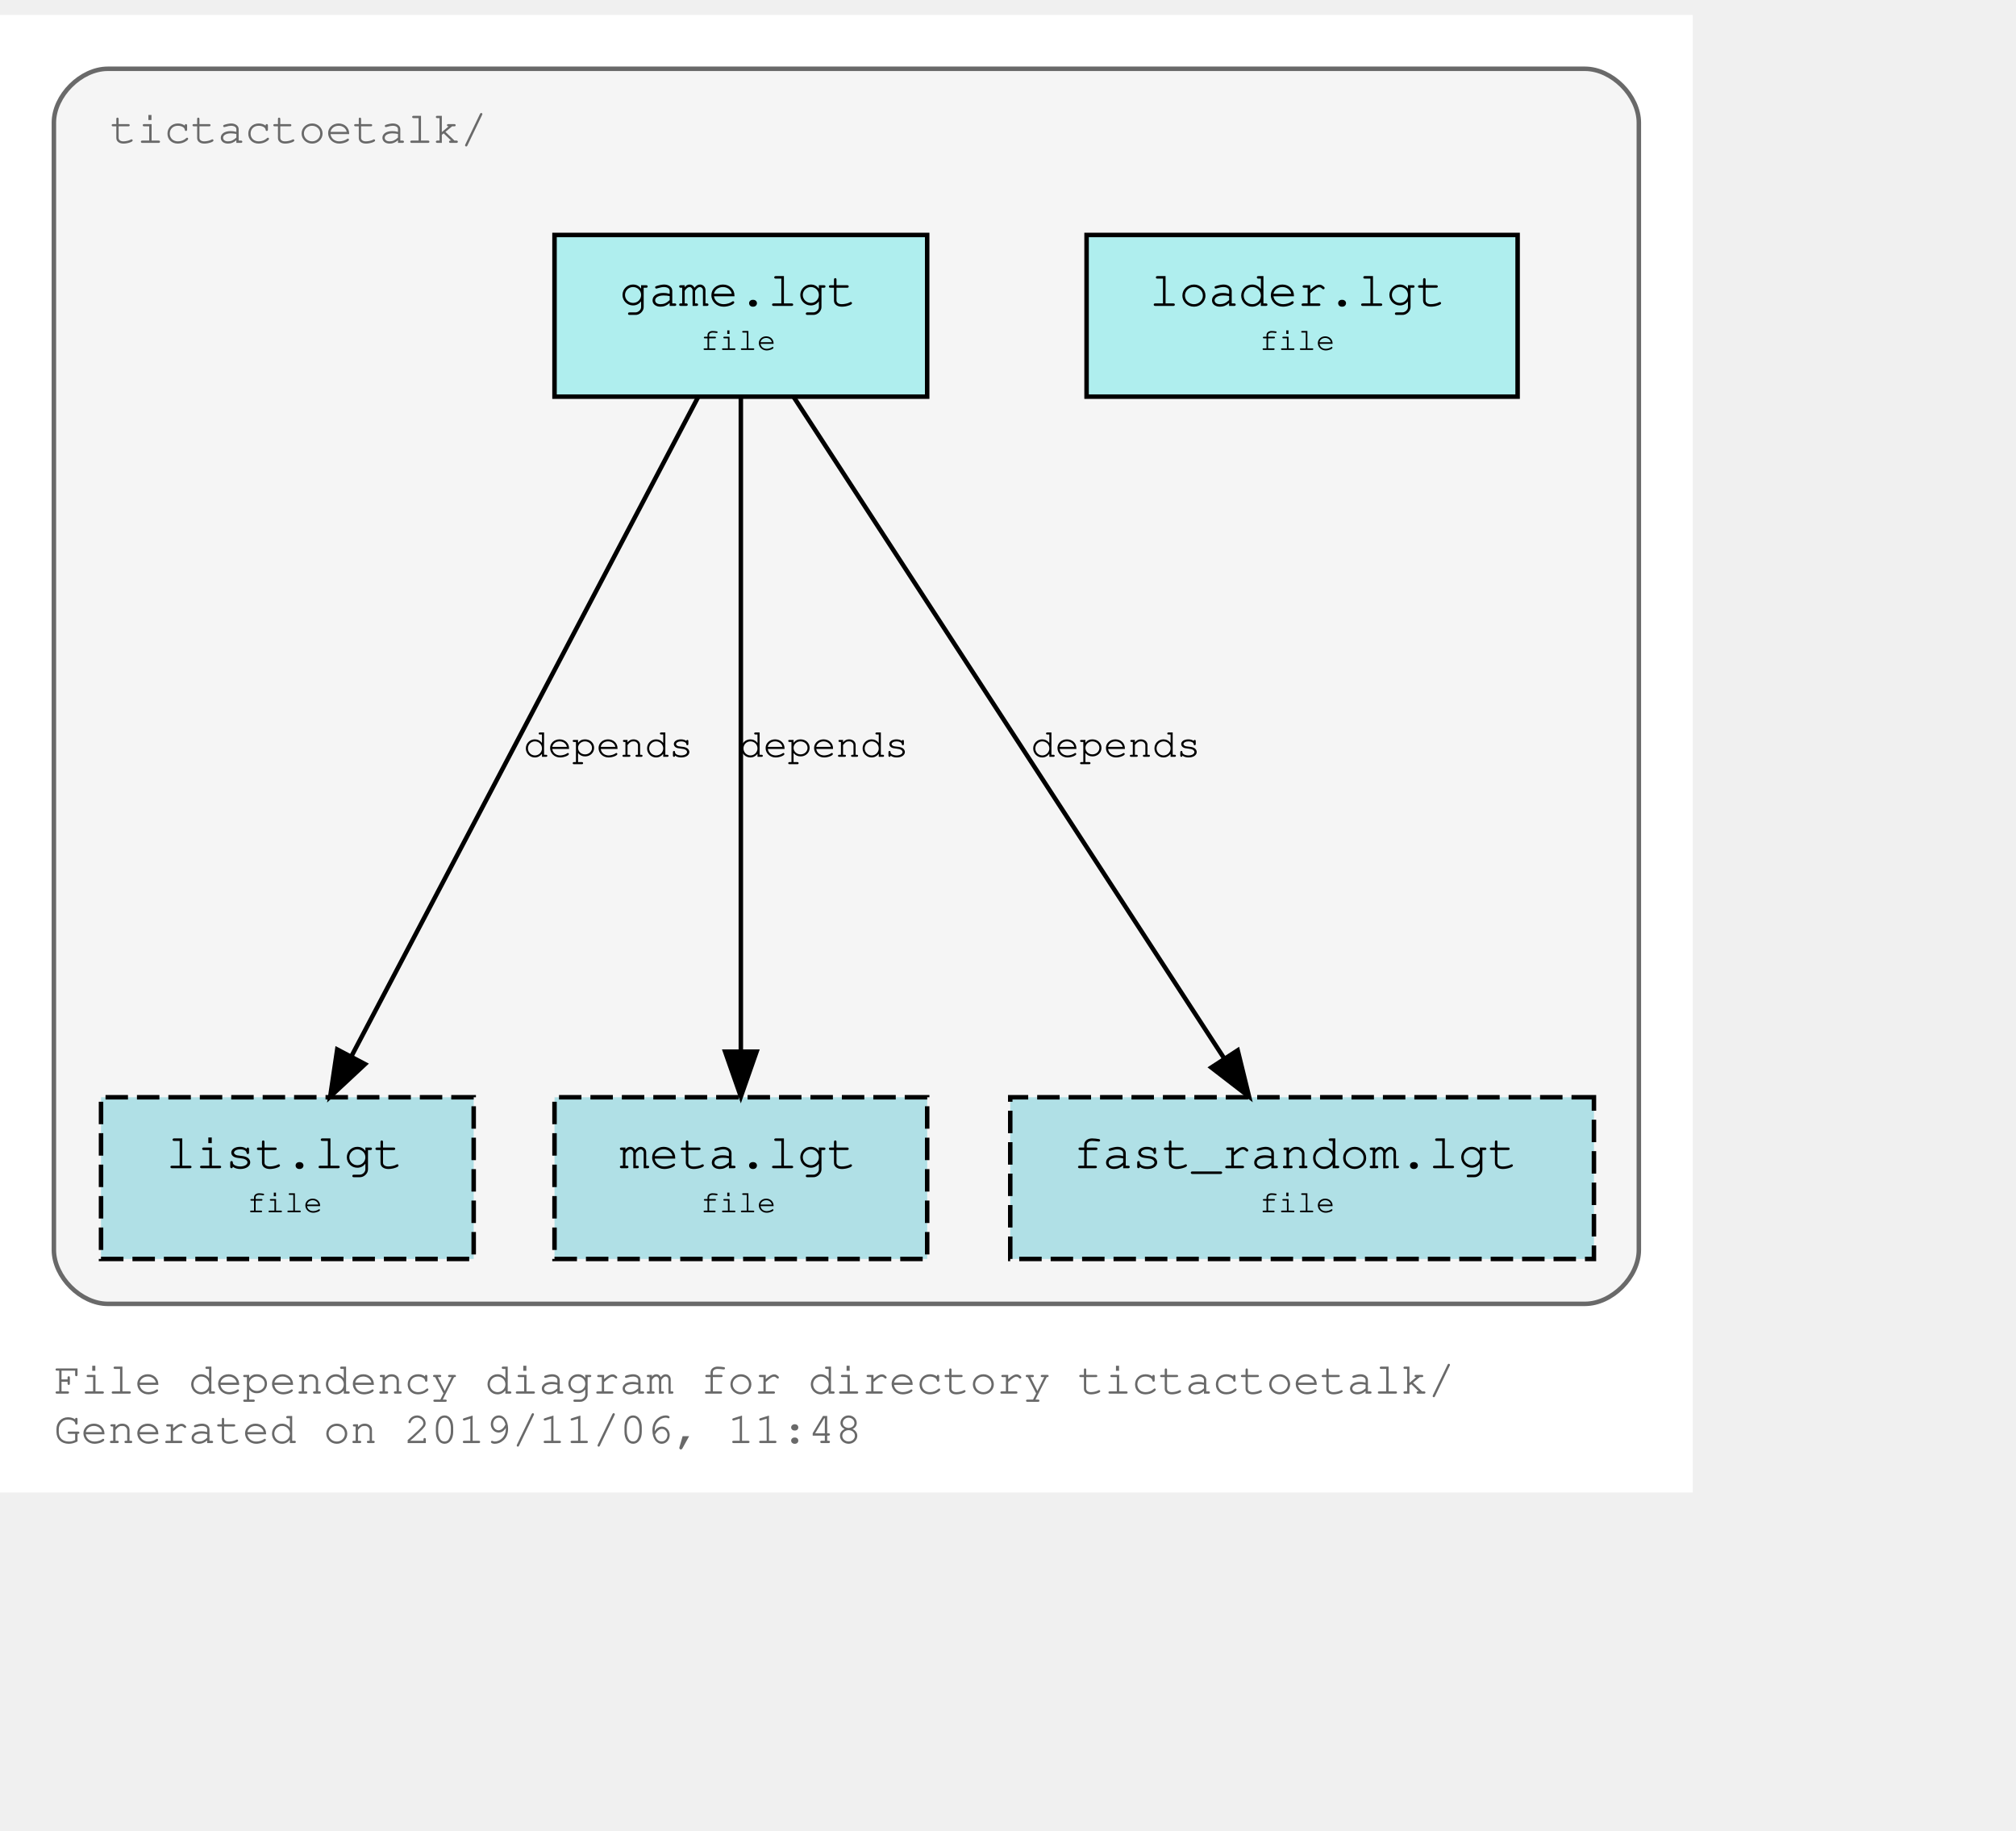
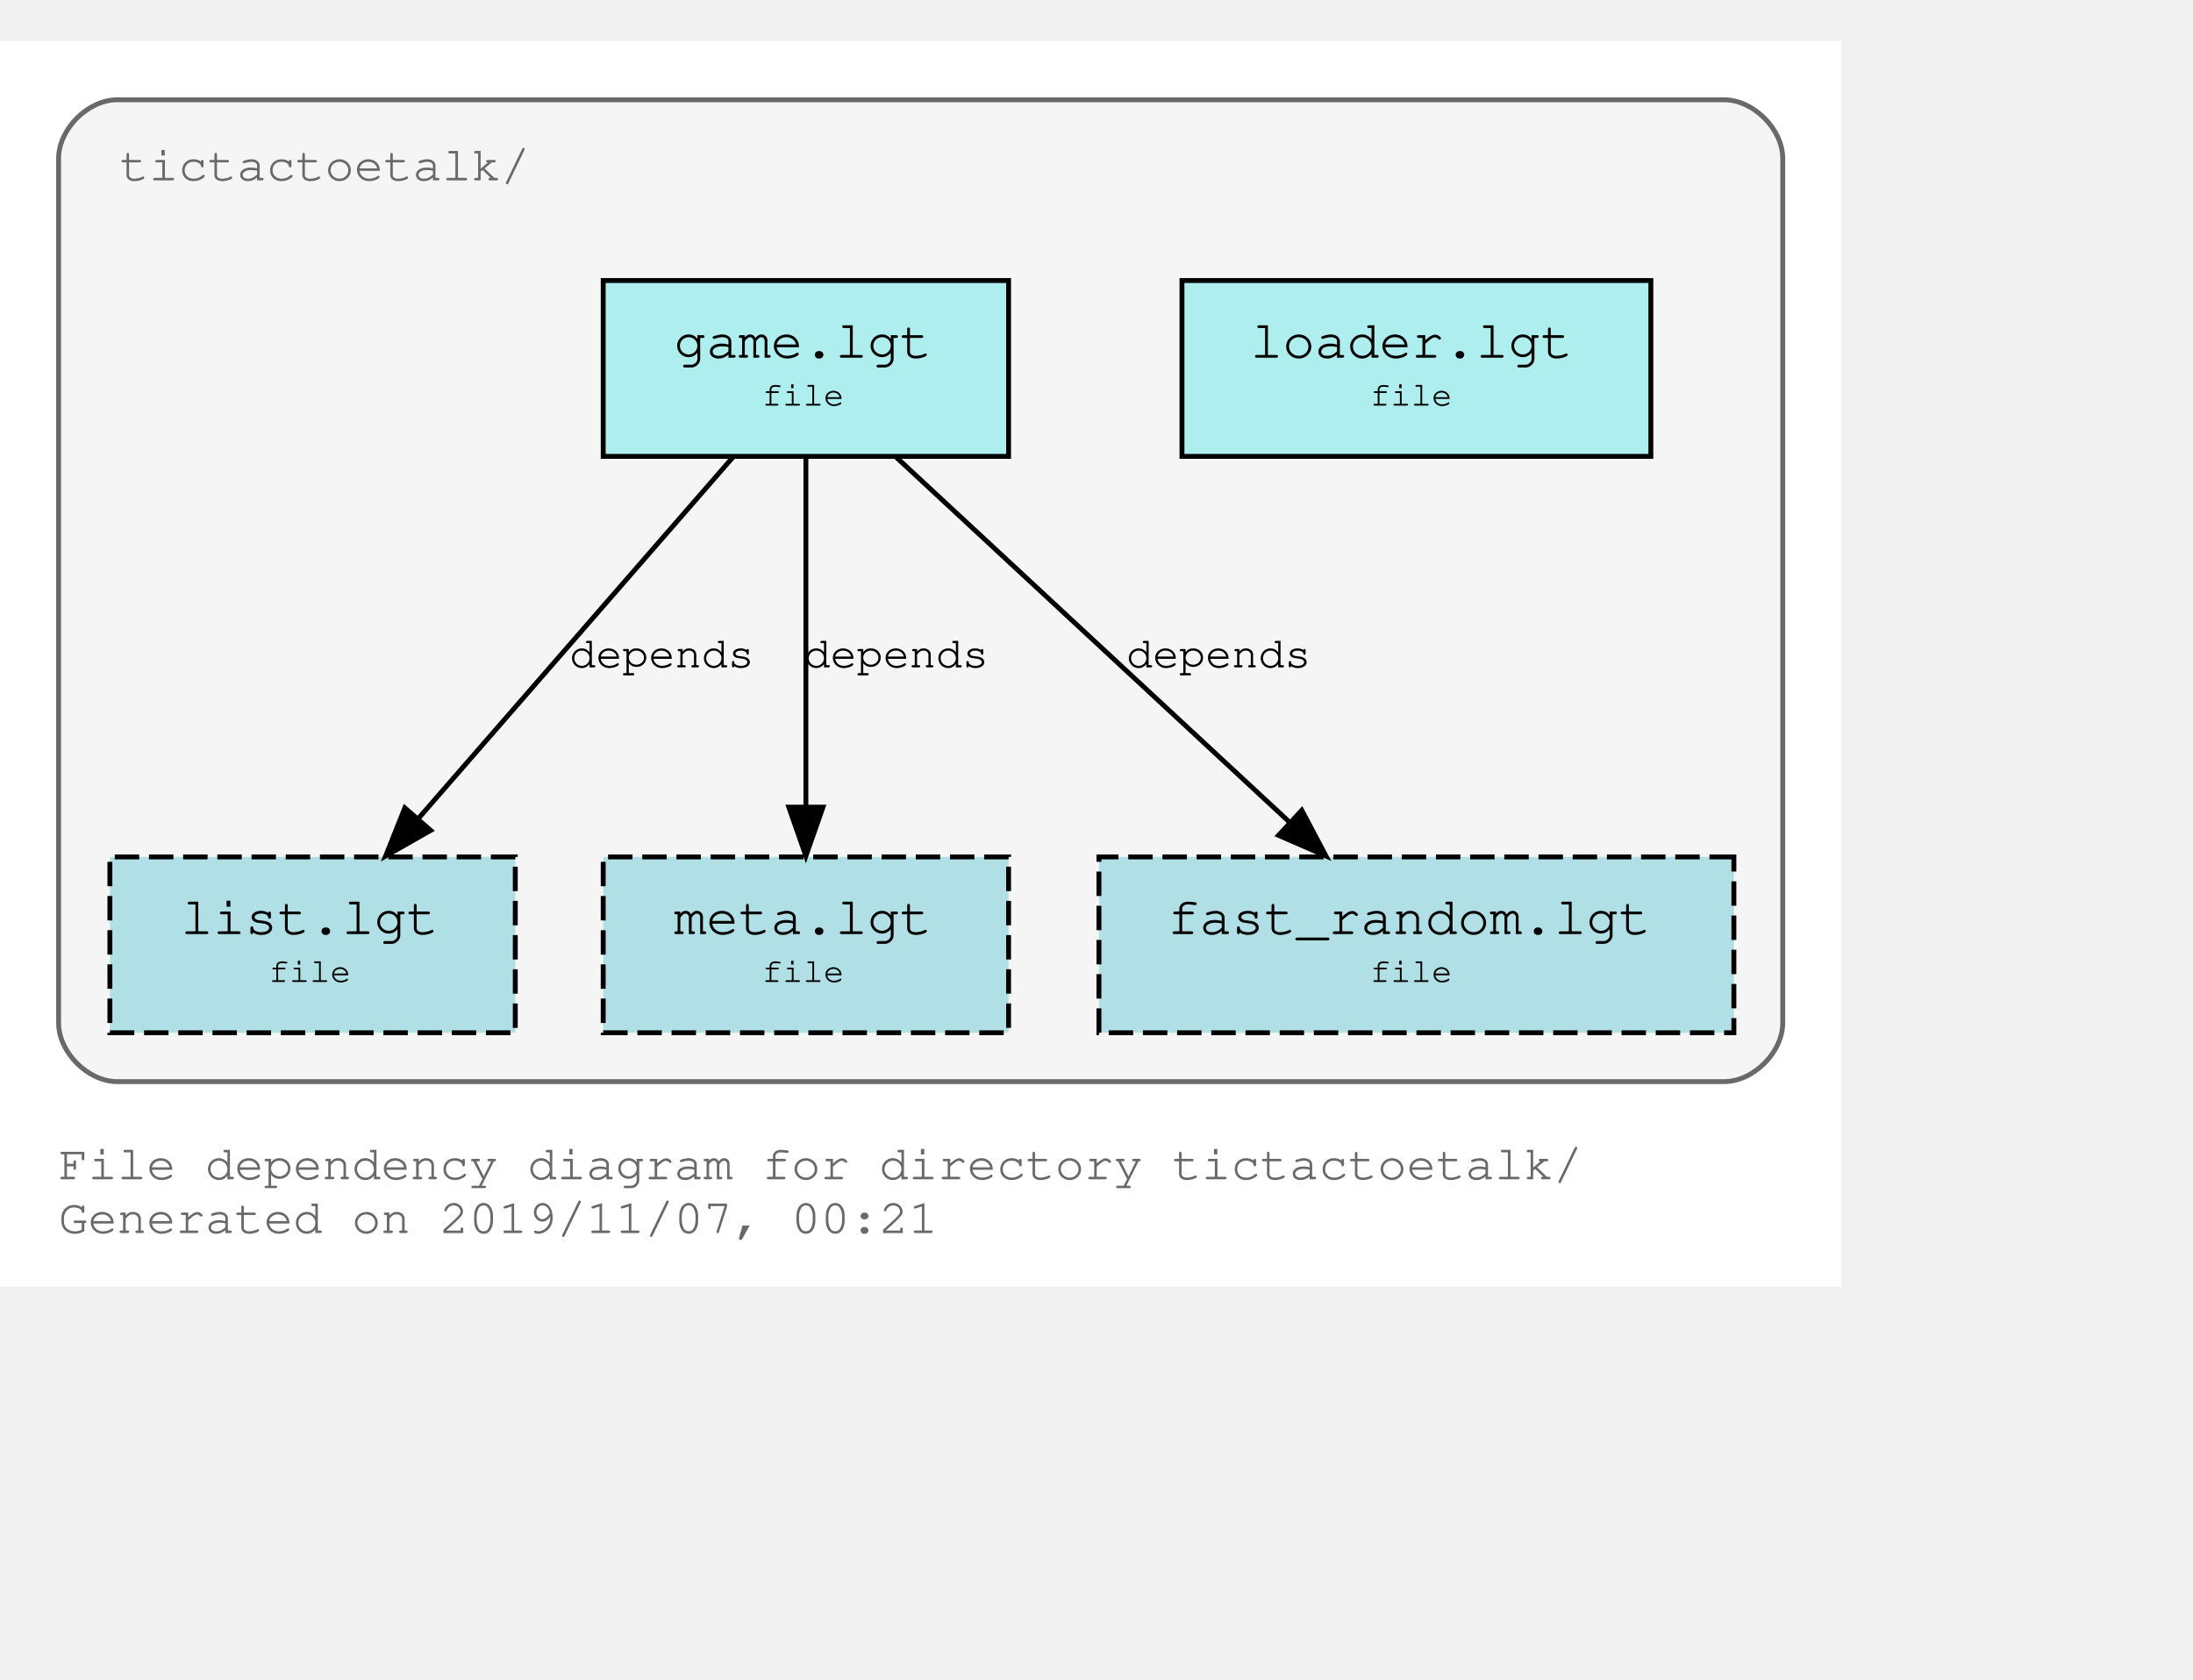
- <svg xmlns="http://www.w3.org/2000/svg" xmlns:xlink="http://www.w3.org/1999/xlink" width="521pt" height="473pt" viewBox="72.00 72.00 449.00 401.00">
-   <g id="graph0" class="graph" transform="scale(1 1) rotate(0) translate(76 397)">
-     <polygon fill="#ffffff" stroke="transparent" points="-4,4 -4,-325 373,-325 373,4 -4,4" />
-     <text text-anchor="start" x="8" y="-18" font-family="Courier,monospace" font-size="10.00" fill="#696969">File dependency diagram for directory tictactoetalk/</text>
-     <text text-anchor="start" x="8" y="-7" font-family="Courier,monospace" font-size="10.00" fill="#696969">Generated on 2019/11/06, 11:48</text>
+ <svg xmlns="http://www.w3.org/2000/svg" xmlns:xlink="http://www.w3.org/1999/xlink" width="521pt" height="399pt" viewBox="72.00 72.00 449.00 327.00">
+   <g id="graph0" class="graph" transform="scale(1 1) rotate(0) translate(76 323)">
+     <polygon fill="white" stroke="transparent" points="-4,4 -4,-251 373,-251 373,4 -4,4" />
+     <text text-anchor="start" x="8" y="-18" font-family="Courier,monospace" font-size="10.00" fill="dimgray">File dependency diagram for directory tictactoetalk/</text>
+     <text text-anchor="start" x="8" y="-7" font-family="Courier,monospace" font-size="10.00" fill="dimgray">Generated on 2019/11/07, 00:21</text>
    <g id="clust1" class="cluster">
      <g id="a_clust1">
        <a xlink:title="tictactoetalk/">
-           <path fill="#f5f5f5" stroke="#696969" d="M20,-38C20,-38 349,-38 349,-38 355,-38 361,-44 361,-50 361,-50 361,-301 361,-301 361,-307 355,-313 349,-313 349,-313 20,-313 20,-313 14,-313 8,-307 8,-301 8,-301 8,-50 8,-50 8,-44 14,-38 20,-38" />
-           <text text-anchor="start" x="20.5" y="-296.5" font-family="Courier,monospace" font-size="10.00" fill="#696969">tictactoetalk/</text>
+           <path fill="whitesmoke" stroke="dimgray" d="M20,-38C20,-38 349,-38 349,-38 355,-38 361,-44 361,-50 361,-50 361,-227 361,-227 361,-233 355,-239 349,-239 349,-239 20,-239 20,-239 14,-239 8,-233 8,-227 8,-227 8,-50 8,-50 8,-44 14,-38 20,-38" />
+           <text text-anchor="start" x="20.5" y="-222.5" font-family="Courier,monospace" font-size="10.00" fill="dimgray">tictactoetalk/</text>
        </a>
      </g>
    </g>
    <g id="node1" class="node">
      <g id="a_node1">
        <a xlink:title="tictactoetalk/loader.lgt">
-           <polygon fill="#afeeee" stroke="#000000" points="334,-276 238,-276 238,-240 334,-240 334,-276" />
-           <text text-anchor="start" x="246" y="-260.8" font-family="Courier,monospace" font-size="9.00" fill="#000000"> </text>
-           <text text-anchor="start" x="252" y="-260.2" font-family="Courier,monospace" font-size="11.00" fill="#000000">loader.lgt</text>
-           <text text-anchor="start" x="320" y="-260.8" font-family="Courier,monospace" font-size="9.00" fill="#000000"> </text>
-           <text text-anchor="start" x="246" y="-249.8" font-family="Courier,monospace" font-size="9.00" fill="#000000"> </text>
-           <text text-anchor="start" x="276.5" y="-250.4" font-family="Courier,monospace" font-size="7.00" fill="#000000">file</text>
-           <text text-anchor="start" x="320" y="-249.8" font-family="Courier,monospace" font-size="9.00" fill="#000000"> </text>
+           <polygon fill="paleturquoise" stroke="black" points="334,-202 238,-202 238,-166 334,-166 334,-202" />
+           <text text-anchor="start" x="246" y="-186.8" font-family="Courier,monospace" font-size="9.00"> </text>
+           <text text-anchor="start" x="252" y="-186.2" font-family="Courier,monospace" font-size="11.00">loader.lgt</text>
+           <text text-anchor="start" x="320" y="-186.8" font-family="Courier,monospace" font-size="9.00"> </text>
+           <text text-anchor="start" x="246" y="-175.8" font-family="Courier,monospace" font-size="9.00"> </text>
+           <text text-anchor="start" x="276.5" y="-176.4" font-family="Courier,monospace" font-size="7.00">file</text>
+           <text text-anchor="start" x="320" y="-175.8" font-family="Courier,monospace" font-size="9.00"> </text>
        </a>
      </g>
    </g>
    <g id="node2" class="node">
      <g id="a_node2">
        <a xlink:title="tictactoetalk/game.lgt">
-           <polygon fill="#afeeee" stroke="#000000" points="202.5,-276 119.5,-276 119.5,-240 202.5,-240 202.5,-276" />
-           <text text-anchor="start" x="128" y="-260.8" font-family="Courier,monospace" font-size="9.00" fill="#000000"> </text>
-           <text text-anchor="start" x="134" y="-260.2" font-family="Courier,monospace" font-size="11.00" fill="#000000">game.lgt</text>
-           <text text-anchor="start" x="189" y="-260.8" font-family="Courier,monospace" font-size="9.00" fill="#000000"> </text>
-           <text text-anchor="start" x="128" y="-249.8" font-family="Courier,monospace" font-size="9.00" fill="#000000"> </text>
-           <text text-anchor="start" x="152" y="-250.4" font-family="Courier,monospace" font-size="7.00" fill="#000000">file</text>
-           <text text-anchor="start" x="189" y="-249.8" font-family="Courier,monospace" font-size="9.00" fill="#000000"> </text>
+           <polygon fill="paleturquoise" stroke="black" points="202.5,-202 119.5,-202 119.5,-166 202.5,-166 202.5,-202" />
+           <text text-anchor="start" x="128" y="-186.8" font-family="Courier,monospace" font-size="9.00"> </text>
+           <text text-anchor="start" x="134" y="-186.2" font-family="Courier,monospace" font-size="11.00">game.lgt</text>
+           <text text-anchor="start" x="189" y="-186.8" font-family="Courier,monospace" font-size="9.00"> </text>
+           <text text-anchor="start" x="128" y="-175.8" font-family="Courier,monospace" font-size="9.00"> </text>
+           <text text-anchor="start" x="152" y="-176.4" font-family="Courier,monospace" font-size="7.00">file</text>
+           <text text-anchor="start" x="189" y="-175.8" font-family="Courier,monospace" font-size="9.00"> </text>
        </a>
      </g>
    </g>
    <g id="node3" class="node">
      <g id="a_node3">
        <a xlink:title="logtalk/library/types/list.lgt">
-           <polygon fill="#b0e0e6" stroke="#000000" stroke-dasharray="5,2" points="101.5,-84 18.5,-84 18.5,-48 101.5,-48 101.5,-84" />
-           <text text-anchor="start" x="27" y="-68.8" font-family="Courier,monospace" font-size="9.00" fill="#000000"> </text>
-           <text text-anchor="start" x="33" y="-68.2" font-family="Courier,monospace" font-size="11.00" fill="#000000">list.lgt</text>
-           <text text-anchor="start" x="88" y="-68.8" font-family="Courier,monospace" font-size="9.00" fill="#000000"> </text>
-           <text text-anchor="start" x="27" y="-57.8" font-family="Courier,monospace" font-size="9.00" fill="#000000"> </text>
-           <text text-anchor="start" x="51" y="-58.4" font-family="Courier,monospace" font-size="7.00" fill="#000000">file</text>
-           <text text-anchor="start" x="88" y="-57.8" font-family="Courier,monospace" font-size="9.00" fill="#000000"> </text>
+           <polygon fill="powderblue" stroke="black" stroke-dasharray="5,2" points="101.5,-84 18.5,-84 18.5,-48 101.5,-48 101.5,-84" />
+           <text text-anchor="start" x="27" y="-68.8" font-family="Courier,monospace" font-size="9.00"> </text>
+           <text text-anchor="start" x="33" y="-68.2" font-family="Courier,monospace" font-size="11.00">list.lgt</text>
+           <text text-anchor="start" x="88" y="-68.8" font-family="Courier,monospace" font-size="9.00"> </text>
+           <text text-anchor="start" x="27" y="-57.8" font-family="Courier,monospace" font-size="9.00"> </text>
+           <text text-anchor="start" x="51" y="-58.4" font-family="Courier,monospace" font-size="7.00">file</text>
+           <text text-anchor="start" x="88" y="-57.8" font-family="Courier,monospace" font-size="9.00"> </text>
        </a>
      </g>
    </g>
    <g id="edge1" class="edge">
-       <path fill="none" stroke="#000000" d="M151.498,-239.937C133.677,-206.059 95.151,-132.821 74.224,-93.04" />
-       <polygon fill="#000000" stroke="#000000" points="77.303,-91.376 69.55,-84.155 71.108,-94.634 77.303,-91.376" />
+       <path fill="none" stroke="black" d="M146.1,-165.88C129.09,-146.35 101.12,-114.23 81.7,-91.92" />
+       <polygon fill="black" stroke="black" points="84.17,-89.43 74.96,-84.19 78.89,-94.03 84.17,-89.43" />
      <g id="a_edge1-label">
        <a xlink:title="depends">
-           <text text-anchor="middle" x="131.5" y="-159.8" font-family="Courier,monospace" font-size="9.00" fill="#000000">depends</text>
+           <text text-anchor="middle" x="131.5" y="-122.8" font-family="Courier,monospace" font-size="9.00">depends</text>
        </a>
      </g>
    </g>
    <g id="node4" class="node">
      <g id="a_node4">
        <a xlink:title="logtalk/library/meta/meta.lgt">
-           <polygon fill="#b0e0e6" stroke="#000000" stroke-dasharray="5,2" points="202.5,-84 119.5,-84 119.5,-48 202.5,-48 202.5,-84" />
-           <text text-anchor="start" x="128" y="-68.8" font-family="Courier,monospace" font-size="9.00" fill="#000000"> </text>
-           <text text-anchor="start" x="134" y="-68.2" font-family="Courier,monospace" font-size="11.00" fill="#000000">meta.lgt</text>
-           <text text-anchor="start" x="189" y="-68.8" font-family="Courier,monospace" font-size="9.00" fill="#000000"> </text>
-           <text text-anchor="start" x="128" y="-57.8" font-family="Courier,monospace" font-size="9.00" fill="#000000"> </text>
-           <text text-anchor="start" x="152" y="-58.4" font-family="Courier,monospace" font-size="7.00" fill="#000000">file</text>
-           <text text-anchor="start" x="189" y="-57.8" font-family="Courier,monospace" font-size="9.00" fill="#000000"> </text>
+           <polygon fill="powderblue" stroke="black" stroke-dasharray="5,2" points="202.5,-84 119.5,-84 119.5,-48 202.5,-48 202.5,-84" />
+           <text text-anchor="start" x="128" y="-68.8" font-family="Courier,monospace" font-size="9.00"> </text>
+           <text text-anchor="start" x="134" y="-68.2" font-family="Courier,monospace" font-size="11.00">meta.lgt</text>
+           <text text-anchor="start" x="189" y="-68.8" font-family="Courier,monospace" font-size="9.00"> </text>
+           <text text-anchor="start" x="128" y="-57.8" font-family="Courier,monospace" font-size="9.00"> </text>
+           <text text-anchor="start" x="152" y="-58.4" font-family="Courier,monospace" font-size="7.00">file</text>
+           <text text-anchor="start" x="189" y="-57.8" font-family="Courier,monospace" font-size="9.00"> </text>
        </a>
      </g>
    </g>
    <g id="edge2" class="edge">
-       <path fill="none" stroke="#000000" d="M161,-239.937C161,-206.417 161,-134.362 161,-94.31" />
-       <polygon fill="#000000" stroke="#000000" points="164.5,-94.155 161,-84.155 157.5,-94.155 164.5,-94.155" />
+       <path fill="none" stroke="black" d="M161,-165.88C161,-147.04 161,-116.47 161,-94.3" />
+       <polygon fill="black" stroke="black" points="164.5,-94.19 161,-84.19 157.5,-94.19 164.5,-94.19" />
      <g id="a_edge2-label">
        <a xlink:title="depends">
-           <text text-anchor="middle" x="179.5" y="-159.8" font-family="Courier,monospace" font-size="9.00" fill="#000000">depends</text>
+           <text text-anchor="middle" x="179.5" y="-122.8" font-family="Courier,monospace" font-size="9.00">depends</text>
        </a>
      </g>
    </g>
    <g id="node5" class="node">
      <g id="a_node5">
        <a xlink:title="logtalk/library/random/fast_random.lgt">
-           <polygon fill="#b0e0e6" stroke="#000000" stroke-dasharray="5,2" points="351,-84 221,-84 221,-48 351,-48 351,-84" />
-           <text text-anchor="start" x="229" y="-68.8" font-family="Courier,monospace" font-size="9.00" fill="#000000"> </text>
-           <text text-anchor="start" x="235" y="-68.2" font-family="Courier,monospace" font-size="11.00" fill="#000000">fast_random.lgt</text>
-           <text text-anchor="start" x="337" y="-68.8" font-family="Courier,monospace" font-size="9.00" fill="#000000"> </text>
-           <text text-anchor="start" x="229" y="-57.8" font-family="Courier,monospace" font-size="9.00" fill="#000000"> </text>
-           <text text-anchor="start" x="276.5" y="-58.4" font-family="Courier,monospace" font-size="7.00" fill="#000000">file</text>
-           <text text-anchor="start" x="337" y="-57.8" font-family="Courier,monospace" font-size="9.00" fill="#000000"> </text>
+           <polygon fill="powderblue" stroke="black" stroke-dasharray="5,2" points="351,-84 221,-84 221,-48 351,-48 351,-84" />
+           <text text-anchor="start" x="229" y="-68.8" font-family="Courier,monospace" font-size="9.00"> </text>
+           <text text-anchor="start" x="235" y="-68.2" font-family="Courier,monospace" font-size="11.00">fast_random.lgt</text>
+           <text text-anchor="start" x="337" y="-68.8" font-family="Courier,monospace" font-size="9.00"> </text>
+           <text text-anchor="start" x="229" y="-57.8" font-family="Courier,monospace" font-size="9.00"> </text>
+           <text text-anchor="start" x="276.5" y="-58.4" font-family="Courier,monospace" font-size="7.00">file</text>
+           <text text-anchor="start" x="337" y="-57.8" font-family="Courier,monospace" font-size="9.00"> </text>
        </a>
      </g>
    </g>
    <g id="edge3" class="edge">
-       <path fill="none" stroke="#000000" d="M172.76,-239.937C194.909,-205.917 242.9,-132.202 268.723,-92.538" />
-       <polygon fill="#000000" stroke="#000000" points="271.658,-94.445 274.18,-84.155 265.791,-90.626 271.658,-94.445" />
+       <path fill="none" stroke="black" d="M179.44,-165.88C200.77,-146.09 236.02,-113.38 260.09,-91.05" />
+       <polygon fill="black" stroke="black" points="262.53,-93.55 267.48,-84.19 257.77,-88.42 262.53,-93.55" />
      <g id="a_edge3-label">
        <a xlink:title="depends">
-           <text text-anchor="middle" x="244.5" y="-159.8" font-family="Courier,monospace" font-size="9.00" fill="#000000">depends</text>
+           <text text-anchor="middle" x="245.5" y="-122.8" font-family="Courier,monospace" font-size="9.00">depends</text>
        </a>
      </g>
    </g>
  </g>
</svg>
